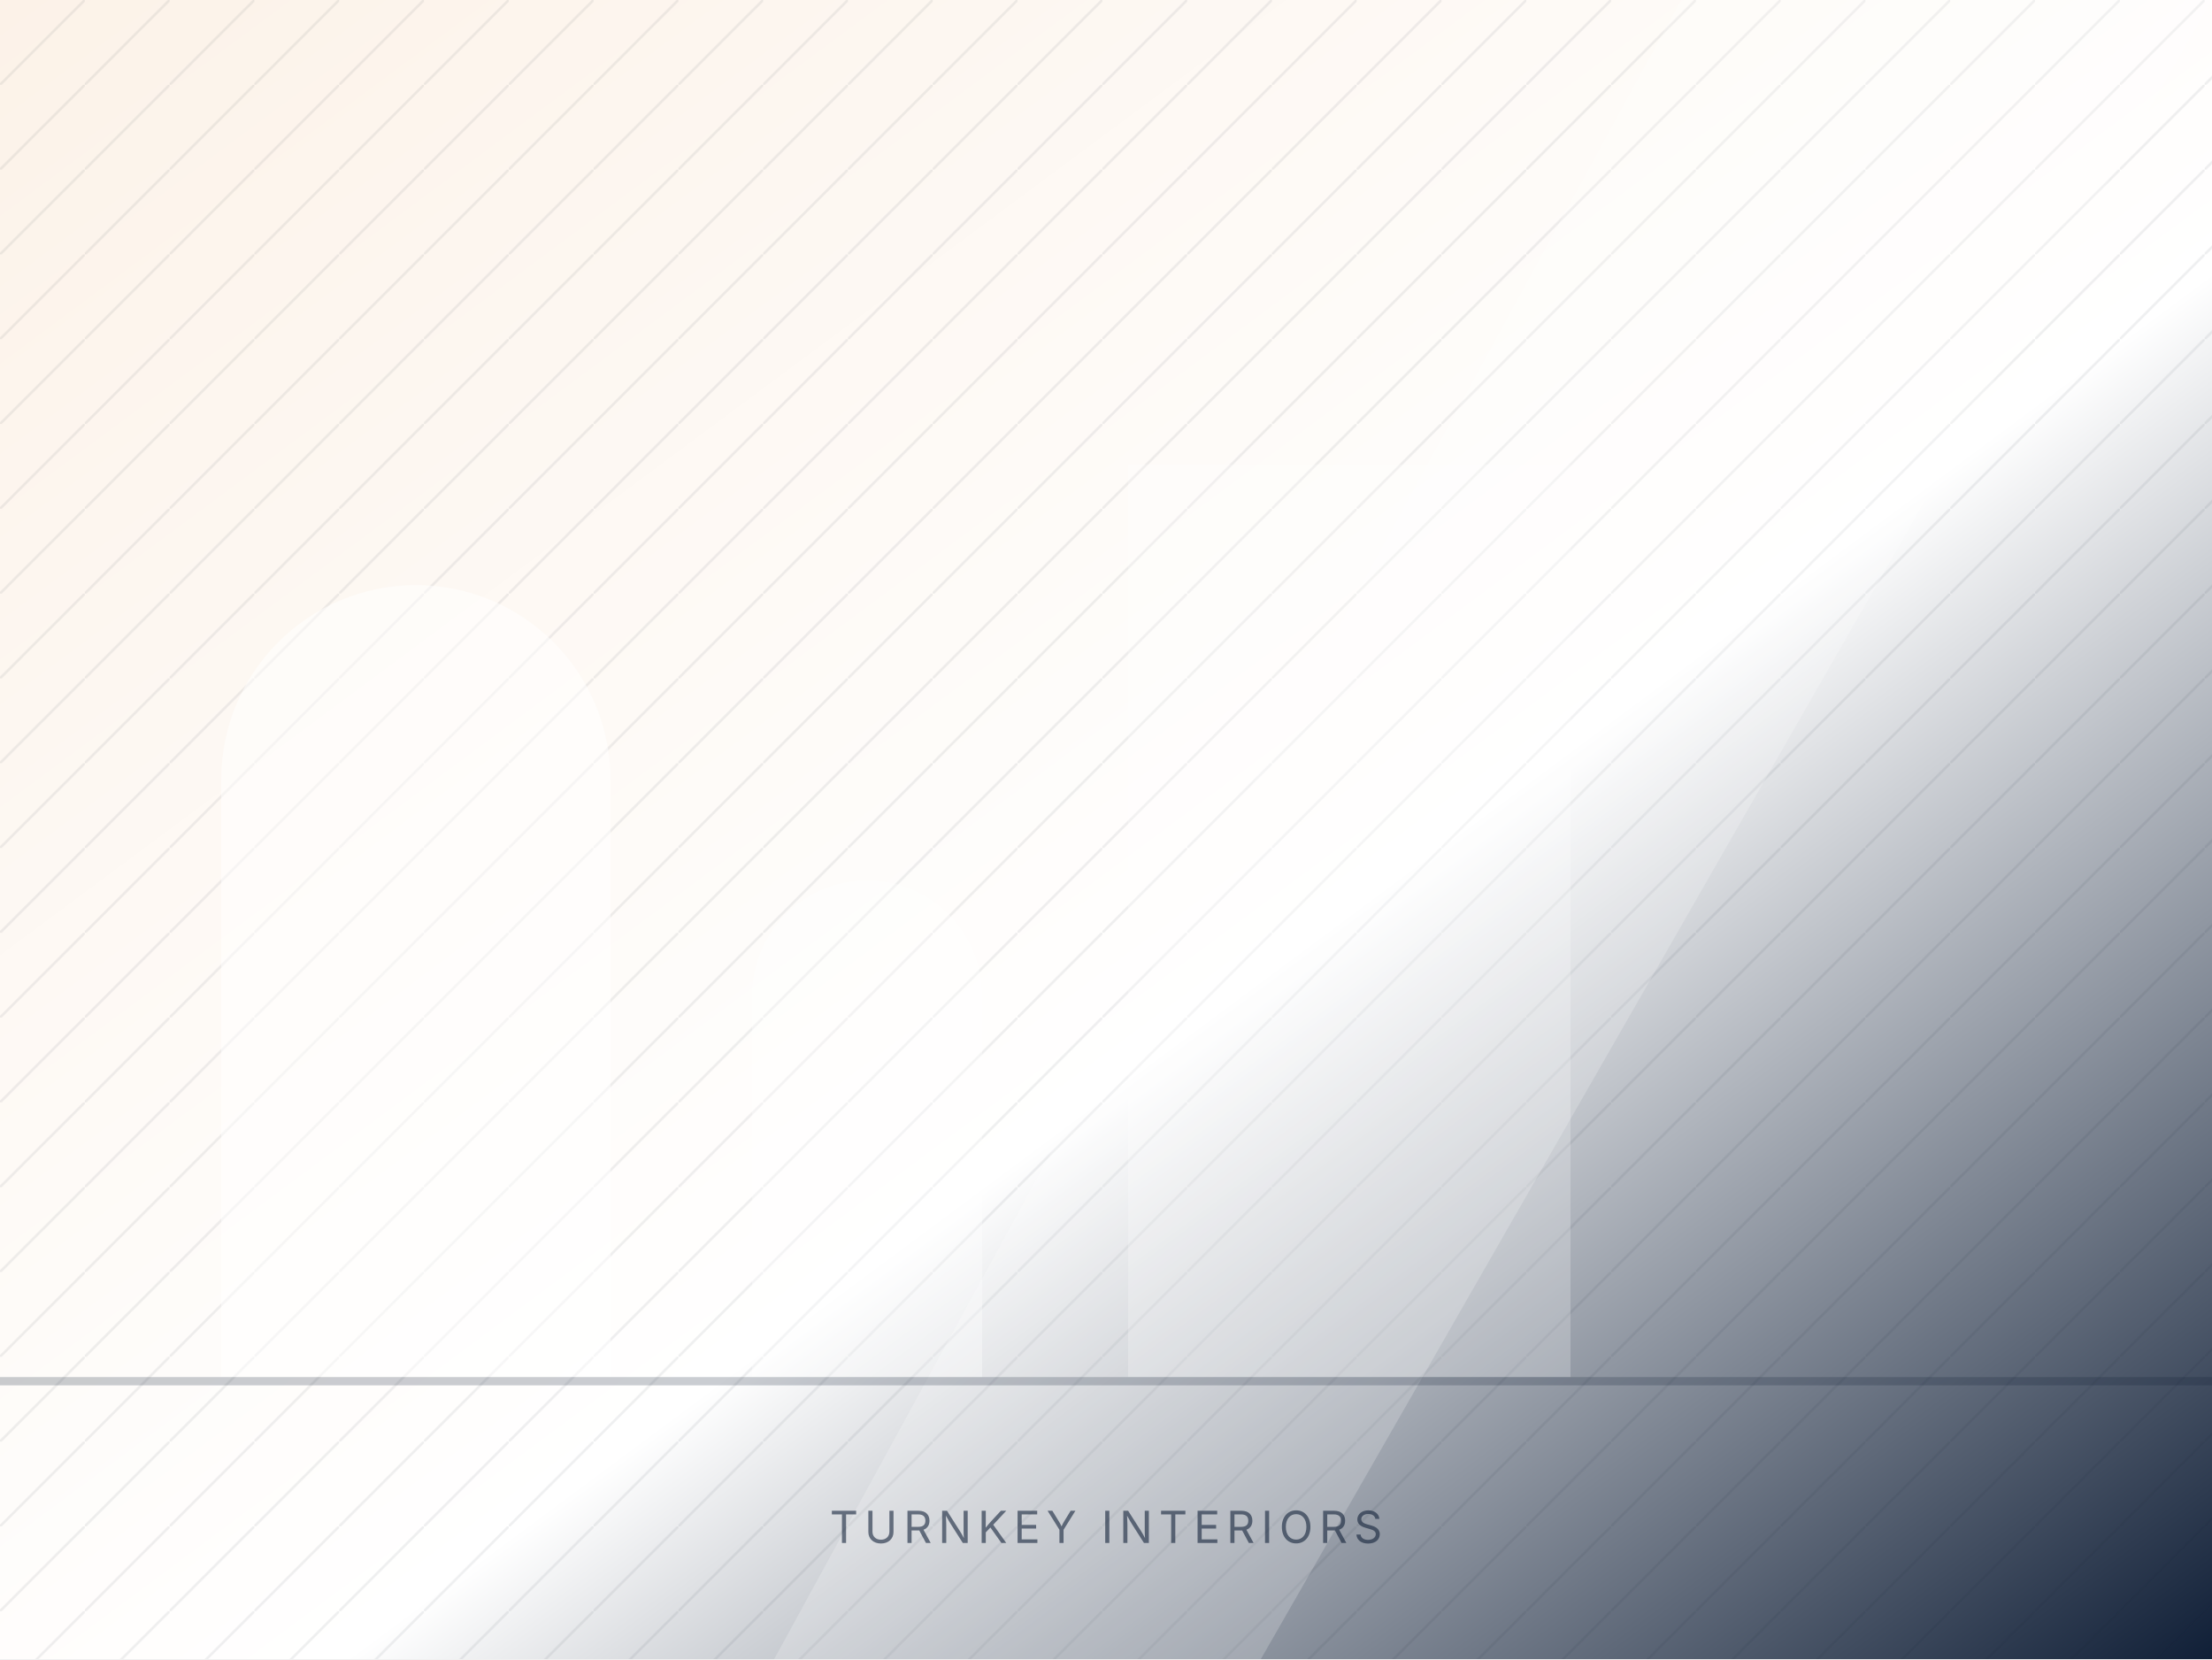
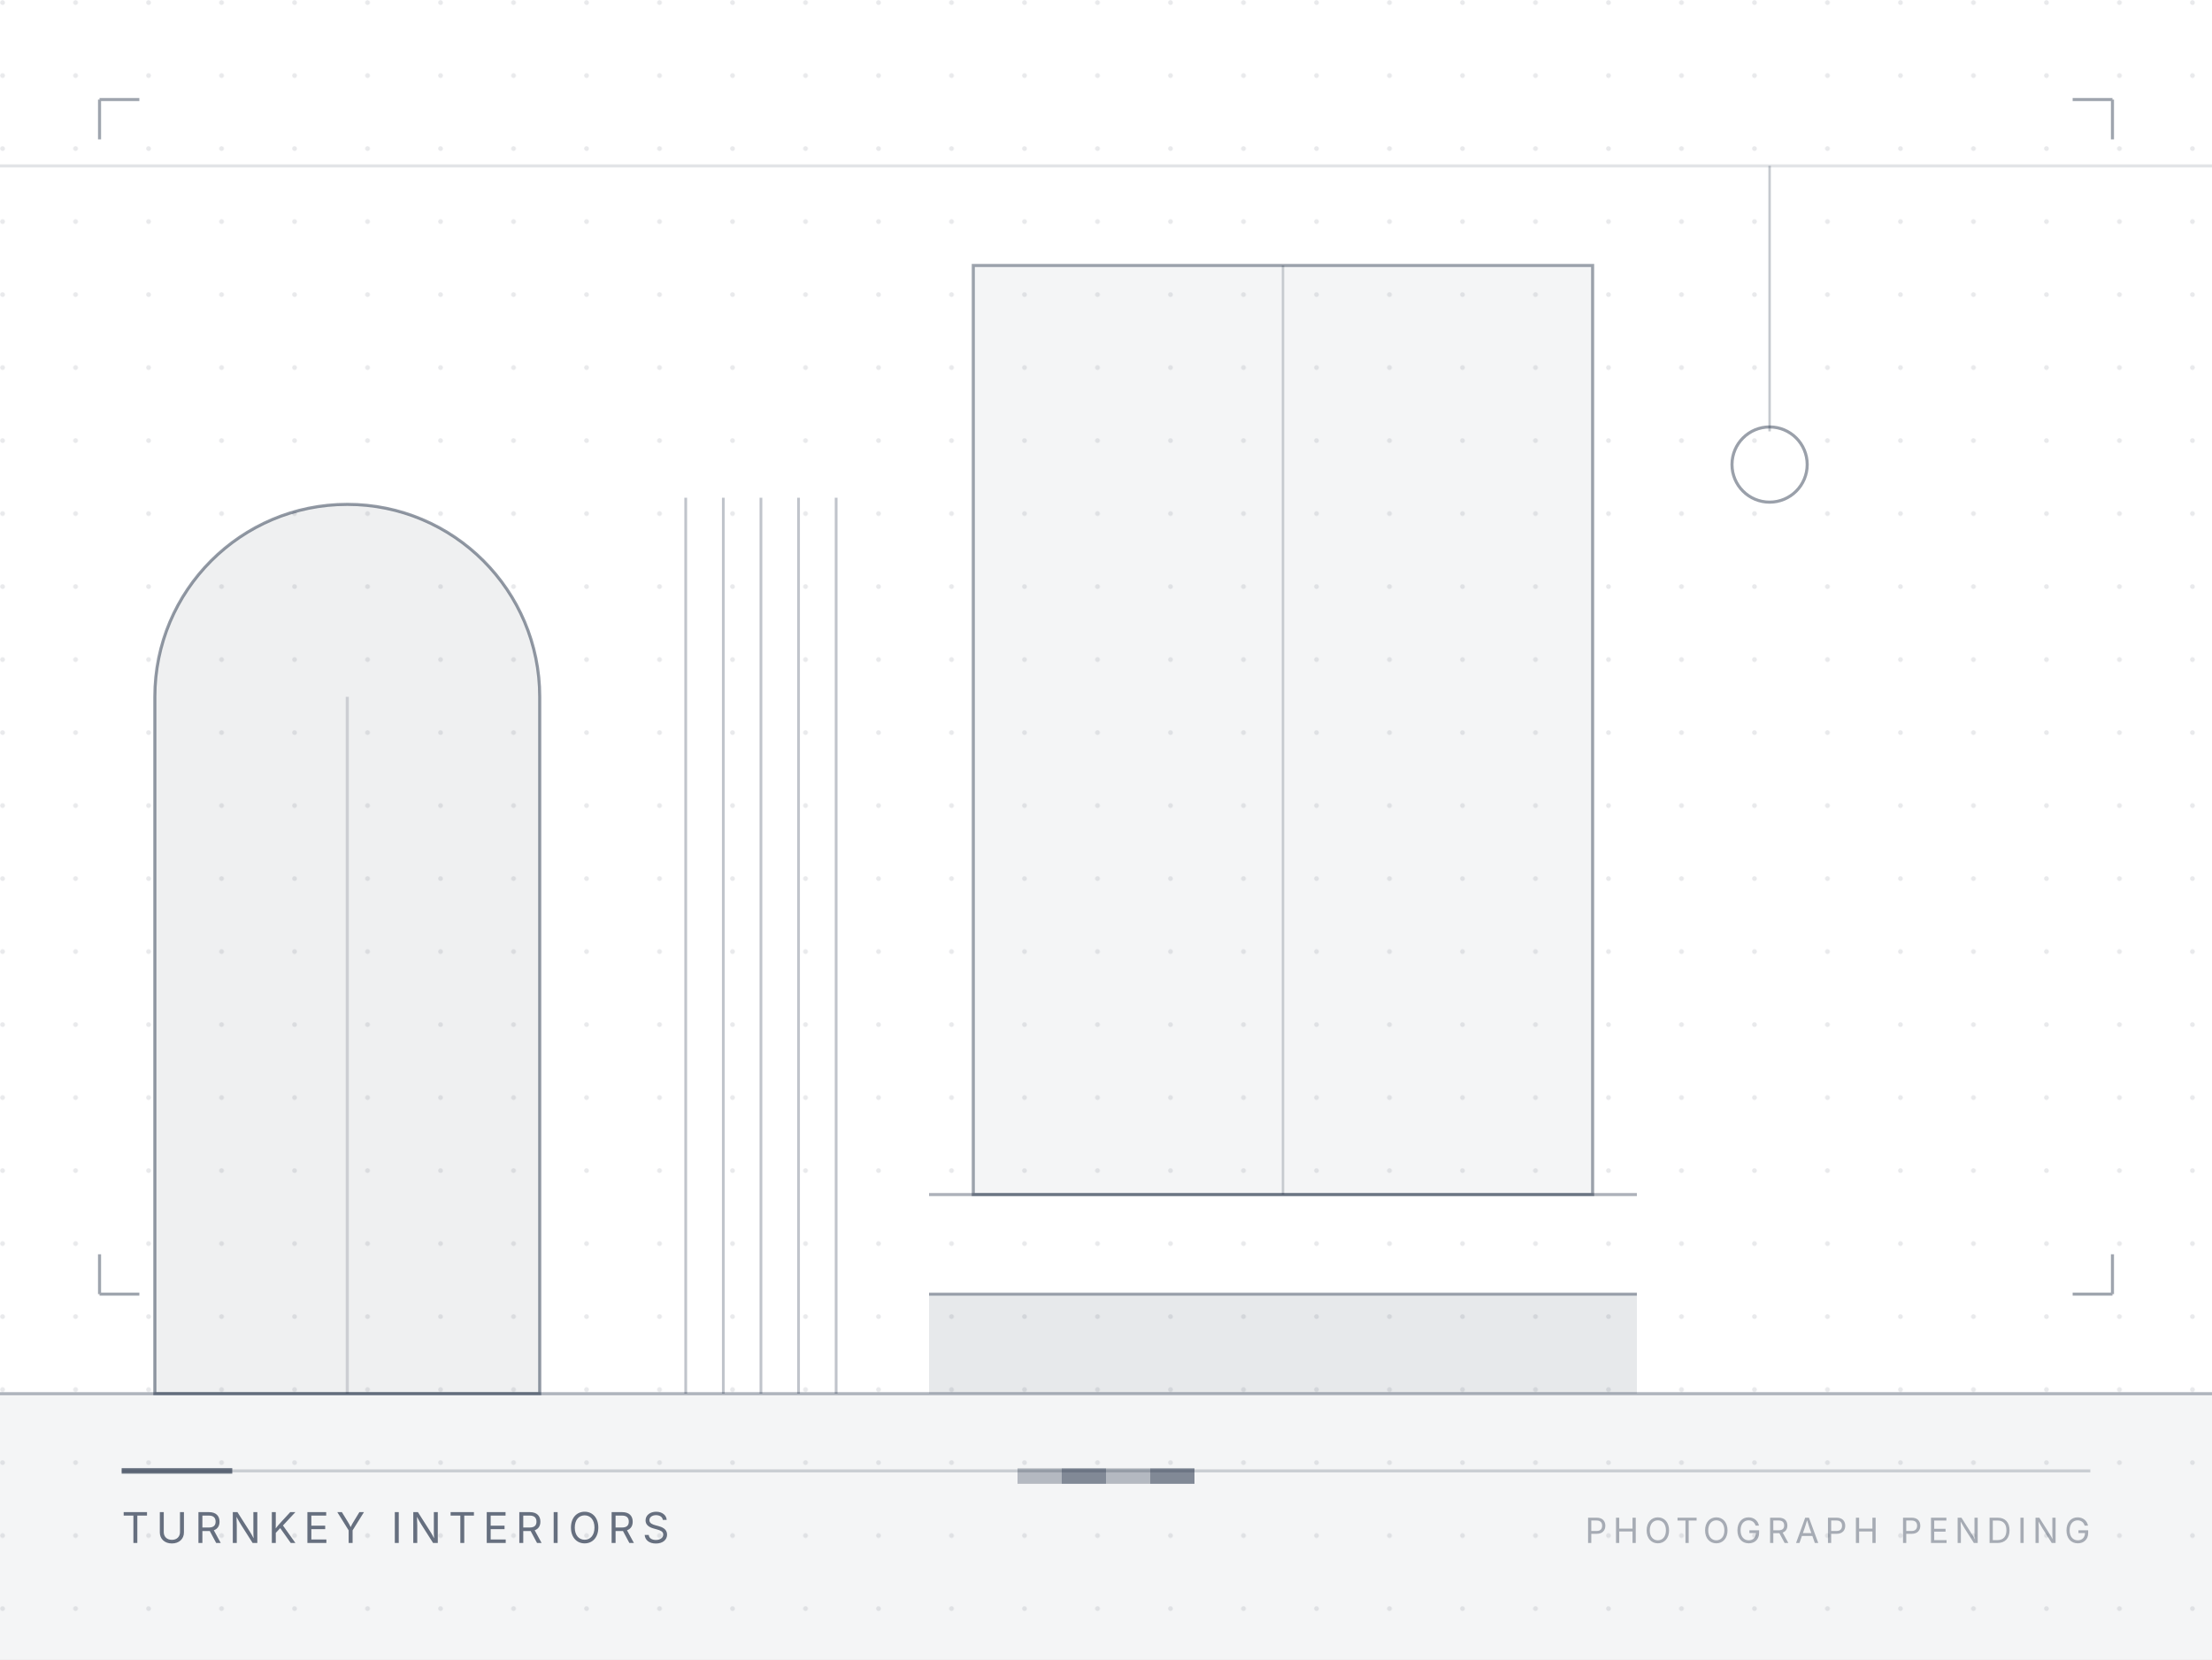
<svg xmlns="http://www.w3.org/2000/svg" viewBox="0 0 1200 900" width="1200" height="900">
  <defs>
-     <linearGradient id="g" x1="0" y1="0" x2="1" y2="1">
-       <stop offset="0%" stop-color="#fcf2e8" />
-       <stop offset="58%" stop-color="#ffffff" />
-       <stop offset="100%" stop-color="#0f1e36" />
-     </linearGradient>
-     <pattern id="d" width="46" height="46" patternUnits="userSpaceOnUse">
-       <path d="M0 46L46 0" stroke="#0f1e36" stroke-opacity="0.07" stroke-width="1.4" />
+     <pattern id="dots" width="39.6" height="39.6" patternUnits="userSpaceOnUse">
+       <circle cx="1.4" cy="1.4" r="1.3" fill="#0f1e36" fill-opacity="0.09" />
    </pattern>
  </defs>
-   <rect width="1200" height="900" fill="url(#g)" />
-   <rect width="1200" height="900" fill="url(#d)" />
-   <path d="M120 747V423a105.6 105.6 0 0 1 211.2 0V747Z" fill="#fff" fill-opacity="0.5" />
-   <path d="M408 747V540a62.4 62.4 0 0 1 124.8 0V747Z" fill="#fff" fill-opacity="0.34" />
-   <rect x="612" y="252" width="240" height="495" fill="#fff" fill-opacity="0.22" />
-   <path d="M912 0H1200L684 900H420Z" fill="#fff" fill-opacity="0.2" />
-   <rect y="747" width="1200" height="4.5" fill="#0f1e36" fill-opacity="0.22" />
-   <text x="600" y="837" text-anchor="middle" font-family="system-ui,-apple-system,Segoe UI,sans-serif" font-size="24" letter-spacing="3.36" fill="#0f1e36" fill-opacity="0.58">TURNKEY INTERIORS</text>
+   <rect width="1200" height="900" fill="#ffffff" />
+   <rect width="1200" height="900" fill="url(#dots)" />
+   <path d="M0 90h1200" stroke="#0f1e36" stroke-opacity="0.12" stroke-width="1.667" />
+   <rect y="756" width="1200" height="144" fill="#0f1e36" fill-opacity="0.045" />
+   <path d="M0 756h1200" stroke="#0f1e36" stroke-opacity="0.32" stroke-width="1.667" />
+   <path d="M84 756V378a104.4 104.4 0 0 1 208.8 0V756Z" fill="#0f1e36" fill-opacity="0.07" stroke="#0f1e36" stroke-opacity="0.45" stroke-width="1.667" />
+   <path d="M188.4 378V756" stroke="#0f1e36" stroke-opacity="0.16" stroke-width="1.667" />
+   <path d="M372 270V756" stroke="#0f1e36" stroke-opacity="0.26" stroke-width="1.5" />
+   <path d="M392.4 270V756" stroke="#0f1e36" stroke-opacity="0.26" stroke-width="1.5" />
+   <path d="M412.8 270V756" stroke="#0f1e36" stroke-opacity="0.26" stroke-width="1.5" />
+   <path d="M433.2 270V756" stroke="#0f1e36" stroke-opacity="0.26" stroke-width="1.5" />
+   <path d="M453.6 270V756" stroke="#0f1e36" stroke-opacity="0.26" stroke-width="1.5" />
+   <rect x="528" y="144" width="336" height="504" fill="#0f1e36" fill-opacity="0.045" stroke="#0f1e36" stroke-opacity="0.4" stroke-width="1.667" />
+   <path d="M696 144v504" stroke="#0f1e36" stroke-opacity="0.2" stroke-width="1.333" />
+   <path d="M504 648h384" stroke="#0f1e36" stroke-opacity="0.34" stroke-width="1.667" />
+   <path d="M504 756h384v-54h-384Z" fill="#0f1e36" fill-opacity="0.1" />
+   <path d="M504 702h384" stroke="#0f1e36" stroke-opacity="0.38" stroke-width="1.667" />
+   <path d="M960 90v144" stroke="#0f1e36" stroke-opacity="0.24" stroke-width="1.333" />
+   <circle cx="960" cy="252" r="20.4" fill="none" stroke="#0f1e36" stroke-opacity="0.42" stroke-width="1.667" />
+   <path d="M54 54v21.6M54 54h21.6" fill="none" stroke="#0f1e36" stroke-opacity="0.4" stroke-width="1.667" />
+   <path d="M1146 54v21.6M1146 54h-21.6" fill="none" stroke="#0f1e36" stroke-opacity="0.4" stroke-width="1.667" />
+   <path d="M54 702v-21.6M54 702h21.6" fill="none" stroke="#0f1e36" stroke-opacity="0.4" stroke-width="1.667" />
+   <path d="M1146 702v-21.6M1146 702h-21.6" fill="none" stroke="#0f1e36" stroke-opacity="0.4" stroke-width="1.667" />
+   <rect x="552" y="796.5" width="24" height="8.4" fill="#0f1e36" fill-opacity="0.28" />
+   <rect x="576" y="796.5" width="24" height="8.4" fill="#0f1e36" fill-opacity="0.5" />
+   <rect x="600" y="796.5" width="24" height="8.4" fill="#0f1e36" fill-opacity="0.28" />
+   <rect x="624" y="796.5" width="24" height="8.4" fill="#0f1e36" fill-opacity="0.5" />
+   <path d="M66 797.9h1068" stroke="#0f1e36" stroke-opacity="0.18" stroke-width="1.667" />
+   <path d="M66 797.9h60" stroke="#0f1e36" stroke-opacity="0.6" stroke-width="3" />
+   <text x="66" y="837" font-family="system-ui,-apple-system,Segoe UI,sans-serif" font-size="23" letter-spacing="3.84" fill="#0f1e36" fill-opacity="0.62">TURNKEY INTERIORS</text>
+   <text x="1134" y="837" text-anchor="end" font-family="system-ui,-apple-system,sans-serif" font-size="18.86" letter-spacing="3.12" fill="#0f1e36" fill-opacity="0.34">PHOTOGRAPH PENDING</text>
</svg>
